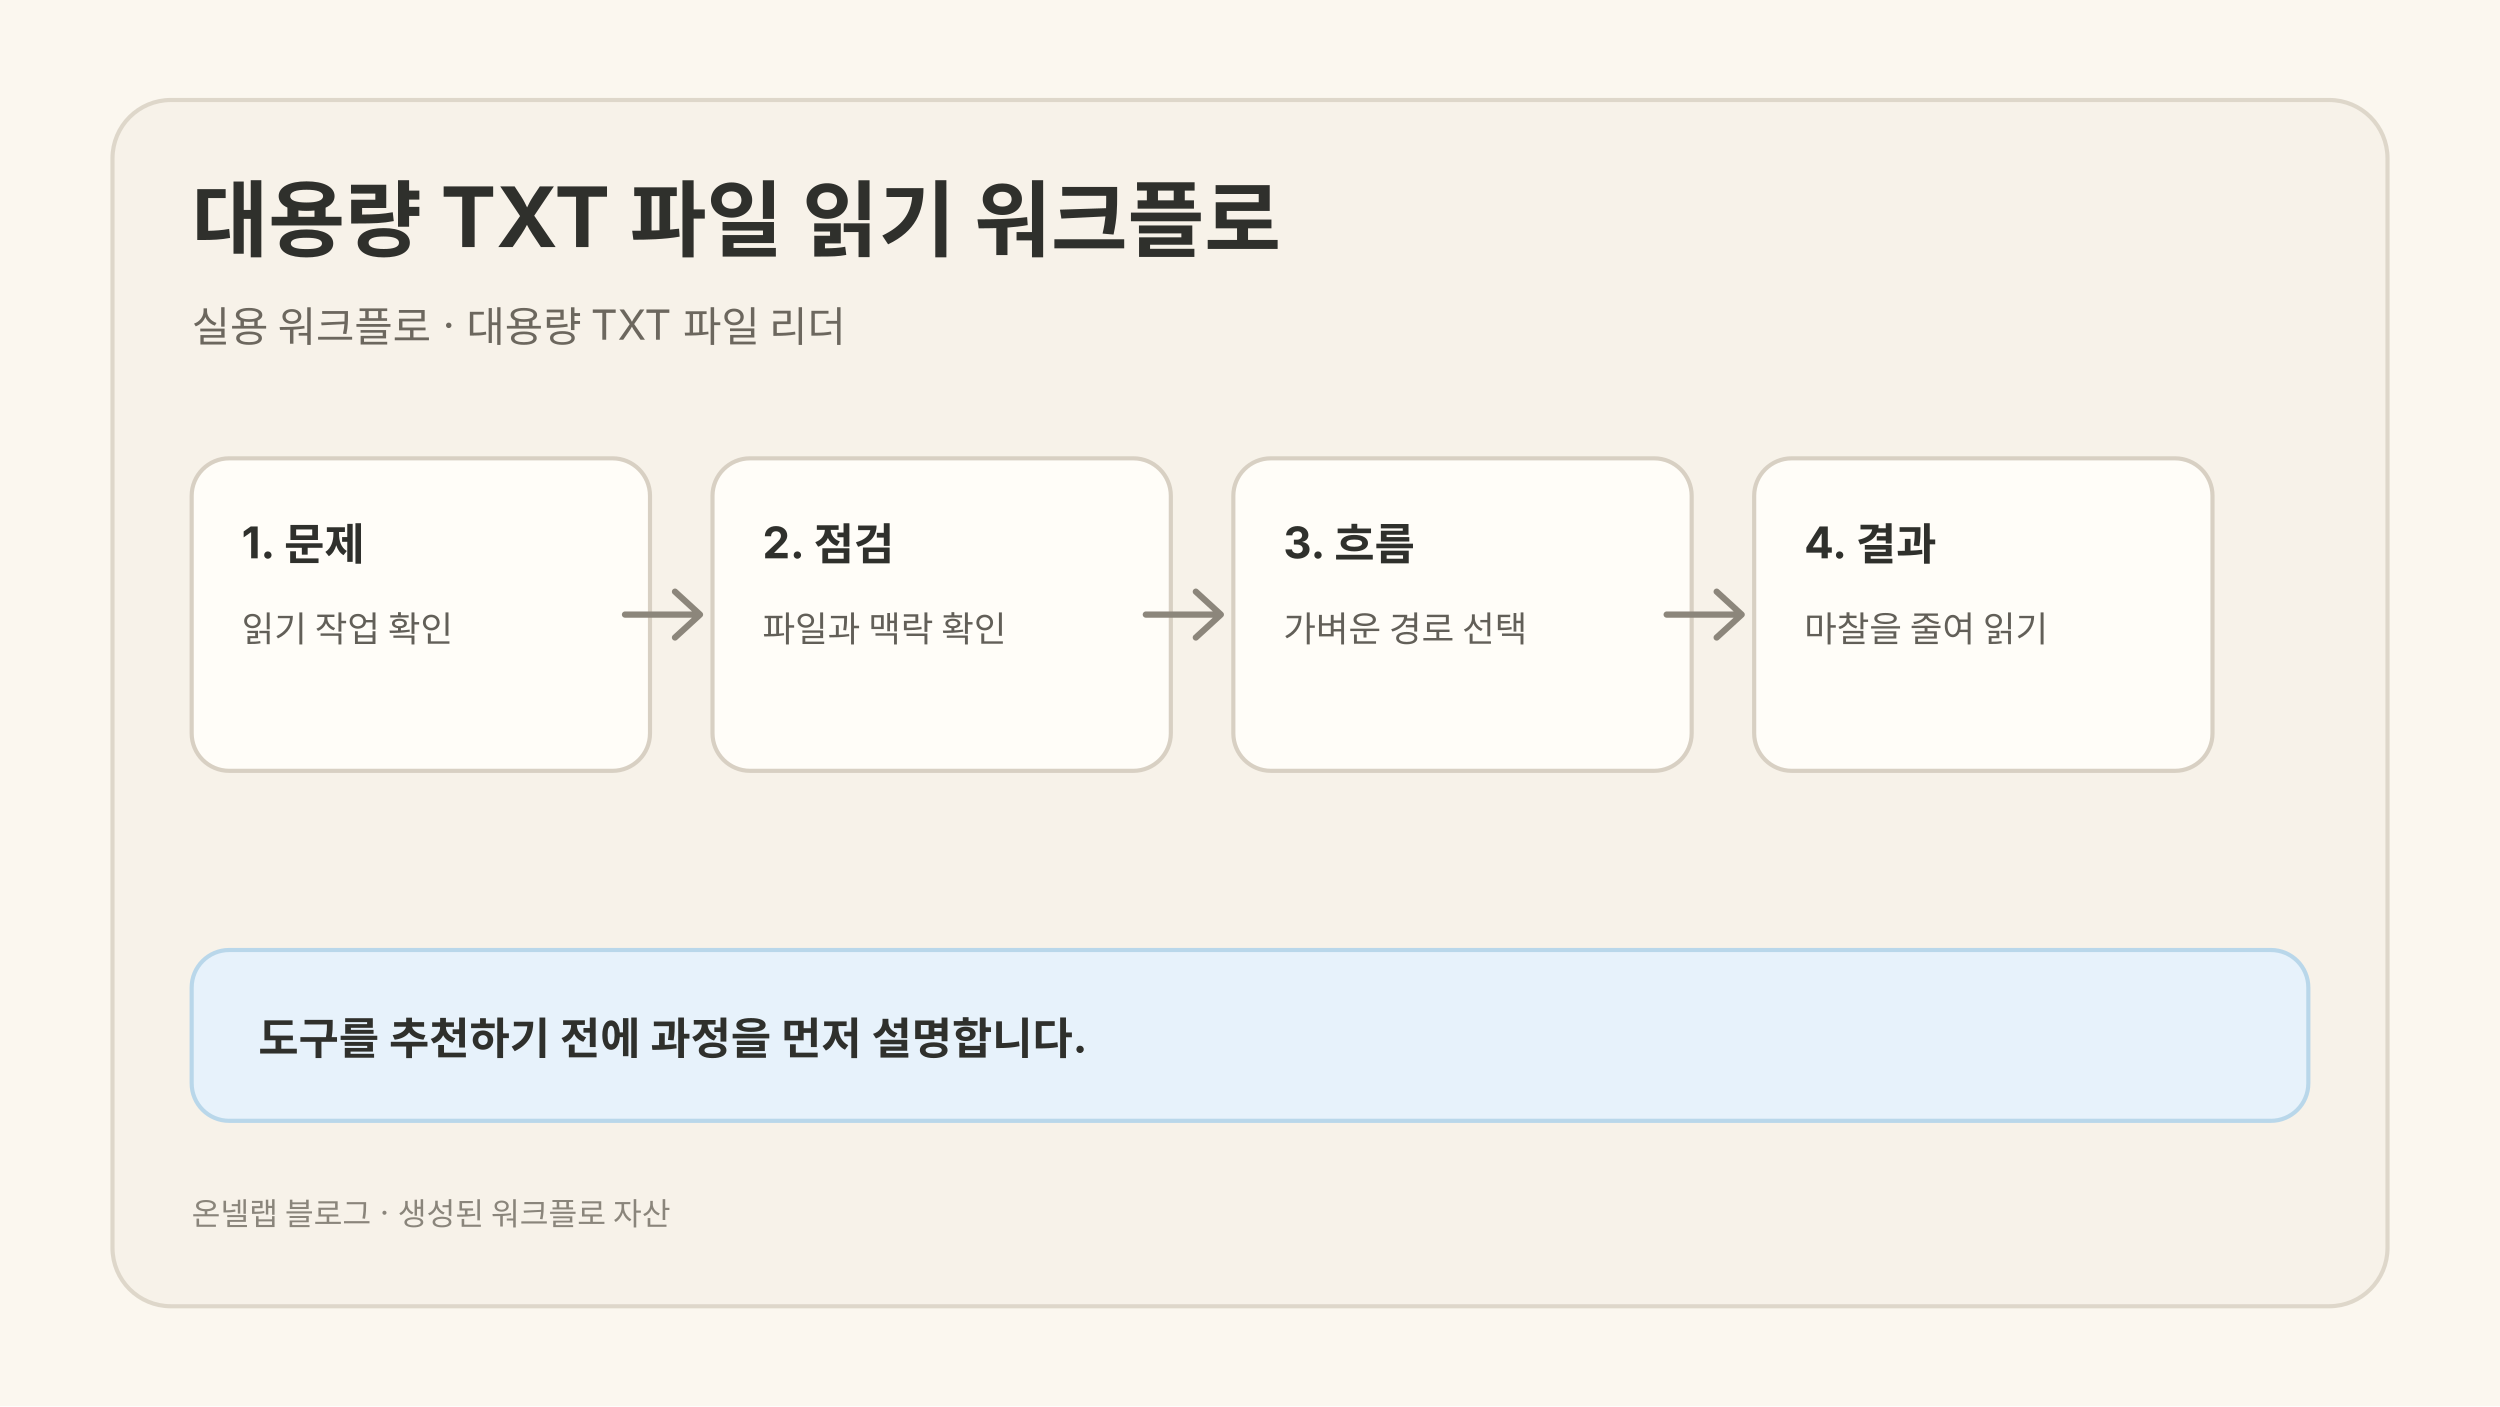
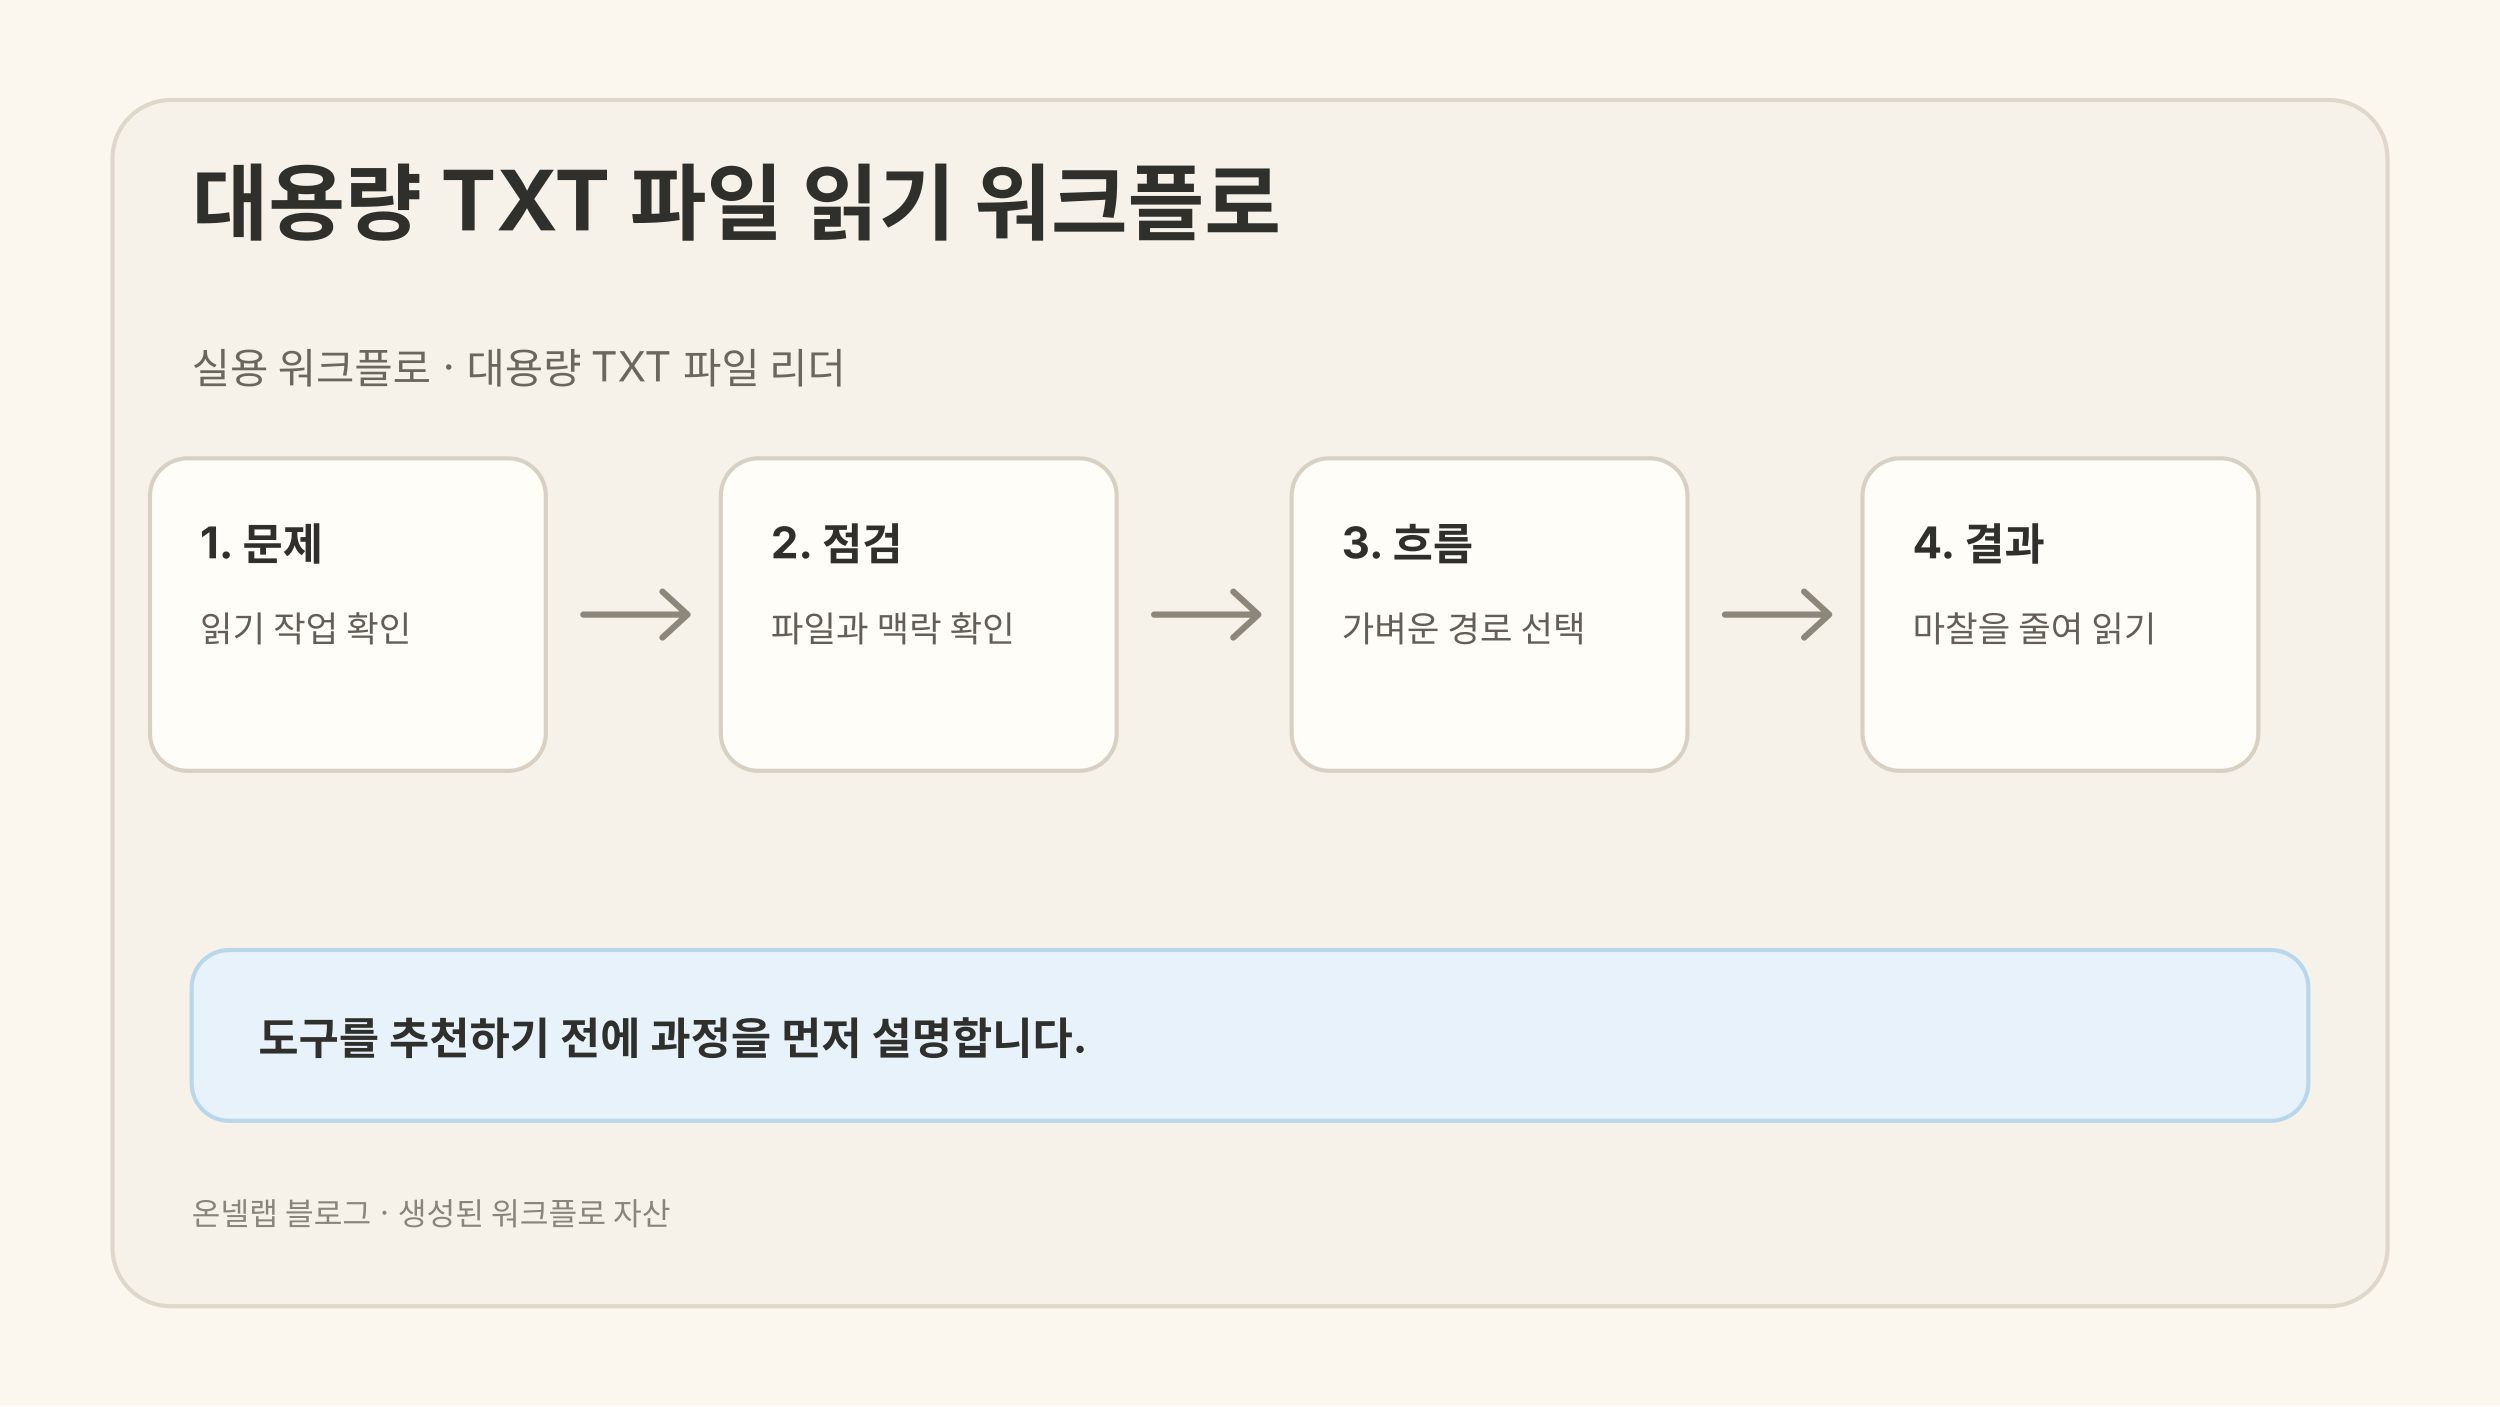
<svg xmlns="http://www.w3.org/2000/svg" width="1200" height="675" viewBox="0 0 1200 675" role="img" aria-labelledby="title desc">
  <rect width="1200" height="675" fill="#fbf7ef" />
  <rect x="54" y="48" width="1092" height="579" rx="28" fill="#f7f2e9" stroke="#ded7ca" stroke-width="2" />
-   <text x="92" y="120" fill="#2f302c" font-family="Inter, system-ui, sans-serif" font-size="40" font-weight="720">대용량 TXT 파일 읽기 워크플로</text>
-   <text x="92" y="164" fill="#6c675e" font-family="Inter, system-ui, sans-serif" font-size="20">실용 워크플로 · 대용량 TXT 파일 리더</text>
-   <g transform="translate(92 220)">
-     <rect width="220" height="150" rx="18" fill="#fffdf8" stroke="#d8d0c3" stroke-width="2" />
+   <text fill="#2f302c" font-family="Inter, system-ui, sans-serif" font-size="40" font-weight="720">
+     <tspan x="92" y="112">대용량 TXT 파일 읽기 워크플로</tspan>
+   </text>
+   <text x="92" y="184" fill="#6c675e" font-family="Inter, system-ui, sans-serif" font-size="20">실용 워크플로 · 대용량 TXT 파일 리더</text>
+   <g transform="translate(72 220)">
+     <rect width="190" height="150" rx="18" fill="#fffdf8" stroke="#d8d0c3" stroke-width="2" />
    <text x="24" y="48" fill="#2f302c" font-family="Inter, system-ui, sans-serif" font-size="21" font-weight="700">1. 문제</text>
-     <text x="24" y="88" fill="#625f58" font-family="Inter, system-ui, sans-serif" font-size="17">읽기 작업 확인</text>
+     <text fill="#625f58" font-family="Inter, system-ui, sans-serif" font-size="17">
+       <tspan x="24" y="88">읽기 작업 확인</tspan>
+     </text>
  </g>
-   <g transform="translate(342 220)">
-     <rect width="220" height="150" rx="18" fill="#fffdf8" stroke="#d8d0c3" stroke-width="2" />
+   <g transform="translate(346 220)">
+     <rect width="190" height="150" rx="18" fill="#fffdf8" stroke="#d8d0c3" stroke-width="2" />
    <text x="24" y="48" fill="#2f302c" font-family="Inter, system-ui, sans-serif" font-size="21" font-weight="700">2. 점검</text>
-     <text x="24" y="88" fill="#625f58" font-family="Inter, system-ui, sans-serif" font-size="17">파일과 맥락 확인</text>
+     <text fill="#625f58" font-family="Inter, system-ui, sans-serif" font-size="17">
+       <tspan x="24" y="88">파일과 맥락 확인</tspan>
+     </text>
  </g>
-   <g transform="translate(592 220)">
-     <rect width="220" height="150" rx="18" fill="#fffdf8" stroke="#d8d0c3" stroke-width="2" />
+   <g transform="translate(620 220)">
+     <rect width="190" height="150" rx="18" fill="#fffdf8" stroke="#d8d0c3" stroke-width="2" />
    <text x="24" y="48" fill="#2f302c" font-family="Inter, system-ui, sans-serif" font-size="21" font-weight="700">3. 흐름</text>
-     <text x="24" y="88" fill="#625f58" font-family="Inter, system-ui, sans-serif" font-size="17">가벼운 경로 선택</text>
+     <text fill="#625f58" font-family="Inter, system-ui, sans-serif" font-size="17">
+       <tspan x="24" y="88">가벼운 경로 선택</tspan>
+     </text>
  </g>
-   <g transform="translate(842 220)">
-     <rect width="220" height="150" rx="18" fill="#fffdf8" stroke="#d8d0c3" stroke-width="2" />
+   <g transform="translate(894 220)">
+     <rect width="190" height="150" rx="18" fill="#fffdf8" stroke="#d8d0c3" stroke-width="2" />
    <text x="24" y="48" fill="#2f302c" font-family="Inter, system-ui, sans-serif" font-size="21" font-weight="700">4. 결과</text>
-     <text x="24" y="88" fill="#625f58" font-family="Inter, system-ui, sans-serif" font-size="17">마찰을 줄여 읽기</text>
+     <text fill="#625f58" font-family="Inter, system-ui, sans-serif" font-size="17">
+       <tspan x="24" y="88">마찰을 줄여 읽기</tspan>
+     </text>
  </g>
-   <path d="M300 295h34m-10-11 12 11-12 11" fill="none" stroke="#8c867b" stroke-width="3" stroke-linecap="round" stroke-linejoin="round" />
-   <path d="M550 295h34m-10-11 12 11-12 11" fill="none" stroke="#8c867b" stroke-width="3" stroke-linecap="round" stroke-linejoin="round" />
-   <path d="M800 295h34m-10-11 12 11-12 11" fill="none" stroke="#8c867b" stroke-width="3" stroke-linecap="round" stroke-linejoin="round" />
+   <path d="M280 295H328m-10-11 12 11-12 11" fill="none" stroke="#8c867b" stroke-width="3" stroke-linecap="round" stroke-linejoin="round" />
+   <path d="M554 295H602m-10-11 12 11-12 11" fill="none" stroke="#8c867b" stroke-width="3" stroke-linecap="round" stroke-linejoin="round" />
+   <path d="M828 295H876m-10-11 12 11-12 11" fill="none" stroke="#8c867b" stroke-width="3" stroke-linecap="round" stroke-linejoin="round" />
  <rect x="92" y="456" width="1016" height="82" rx="18" fill="#e7f2fb" stroke="#b9d7ea" stroke-width="2" />
  <text x="124" y="506" fill="#2f302c" font-family="Inter, system-ui, sans-serif" font-size="21" font-weight="700">도구를 추천하기 전에 과정을 먼저 설명합니다.</text>
  <text x="92" y="588" fill="#8a857b" font-family="Inter, system-ui, sans-serif" font-size="15">온넬랩 블로그 · 생성된 워크플로 자산</text>
</svg>
